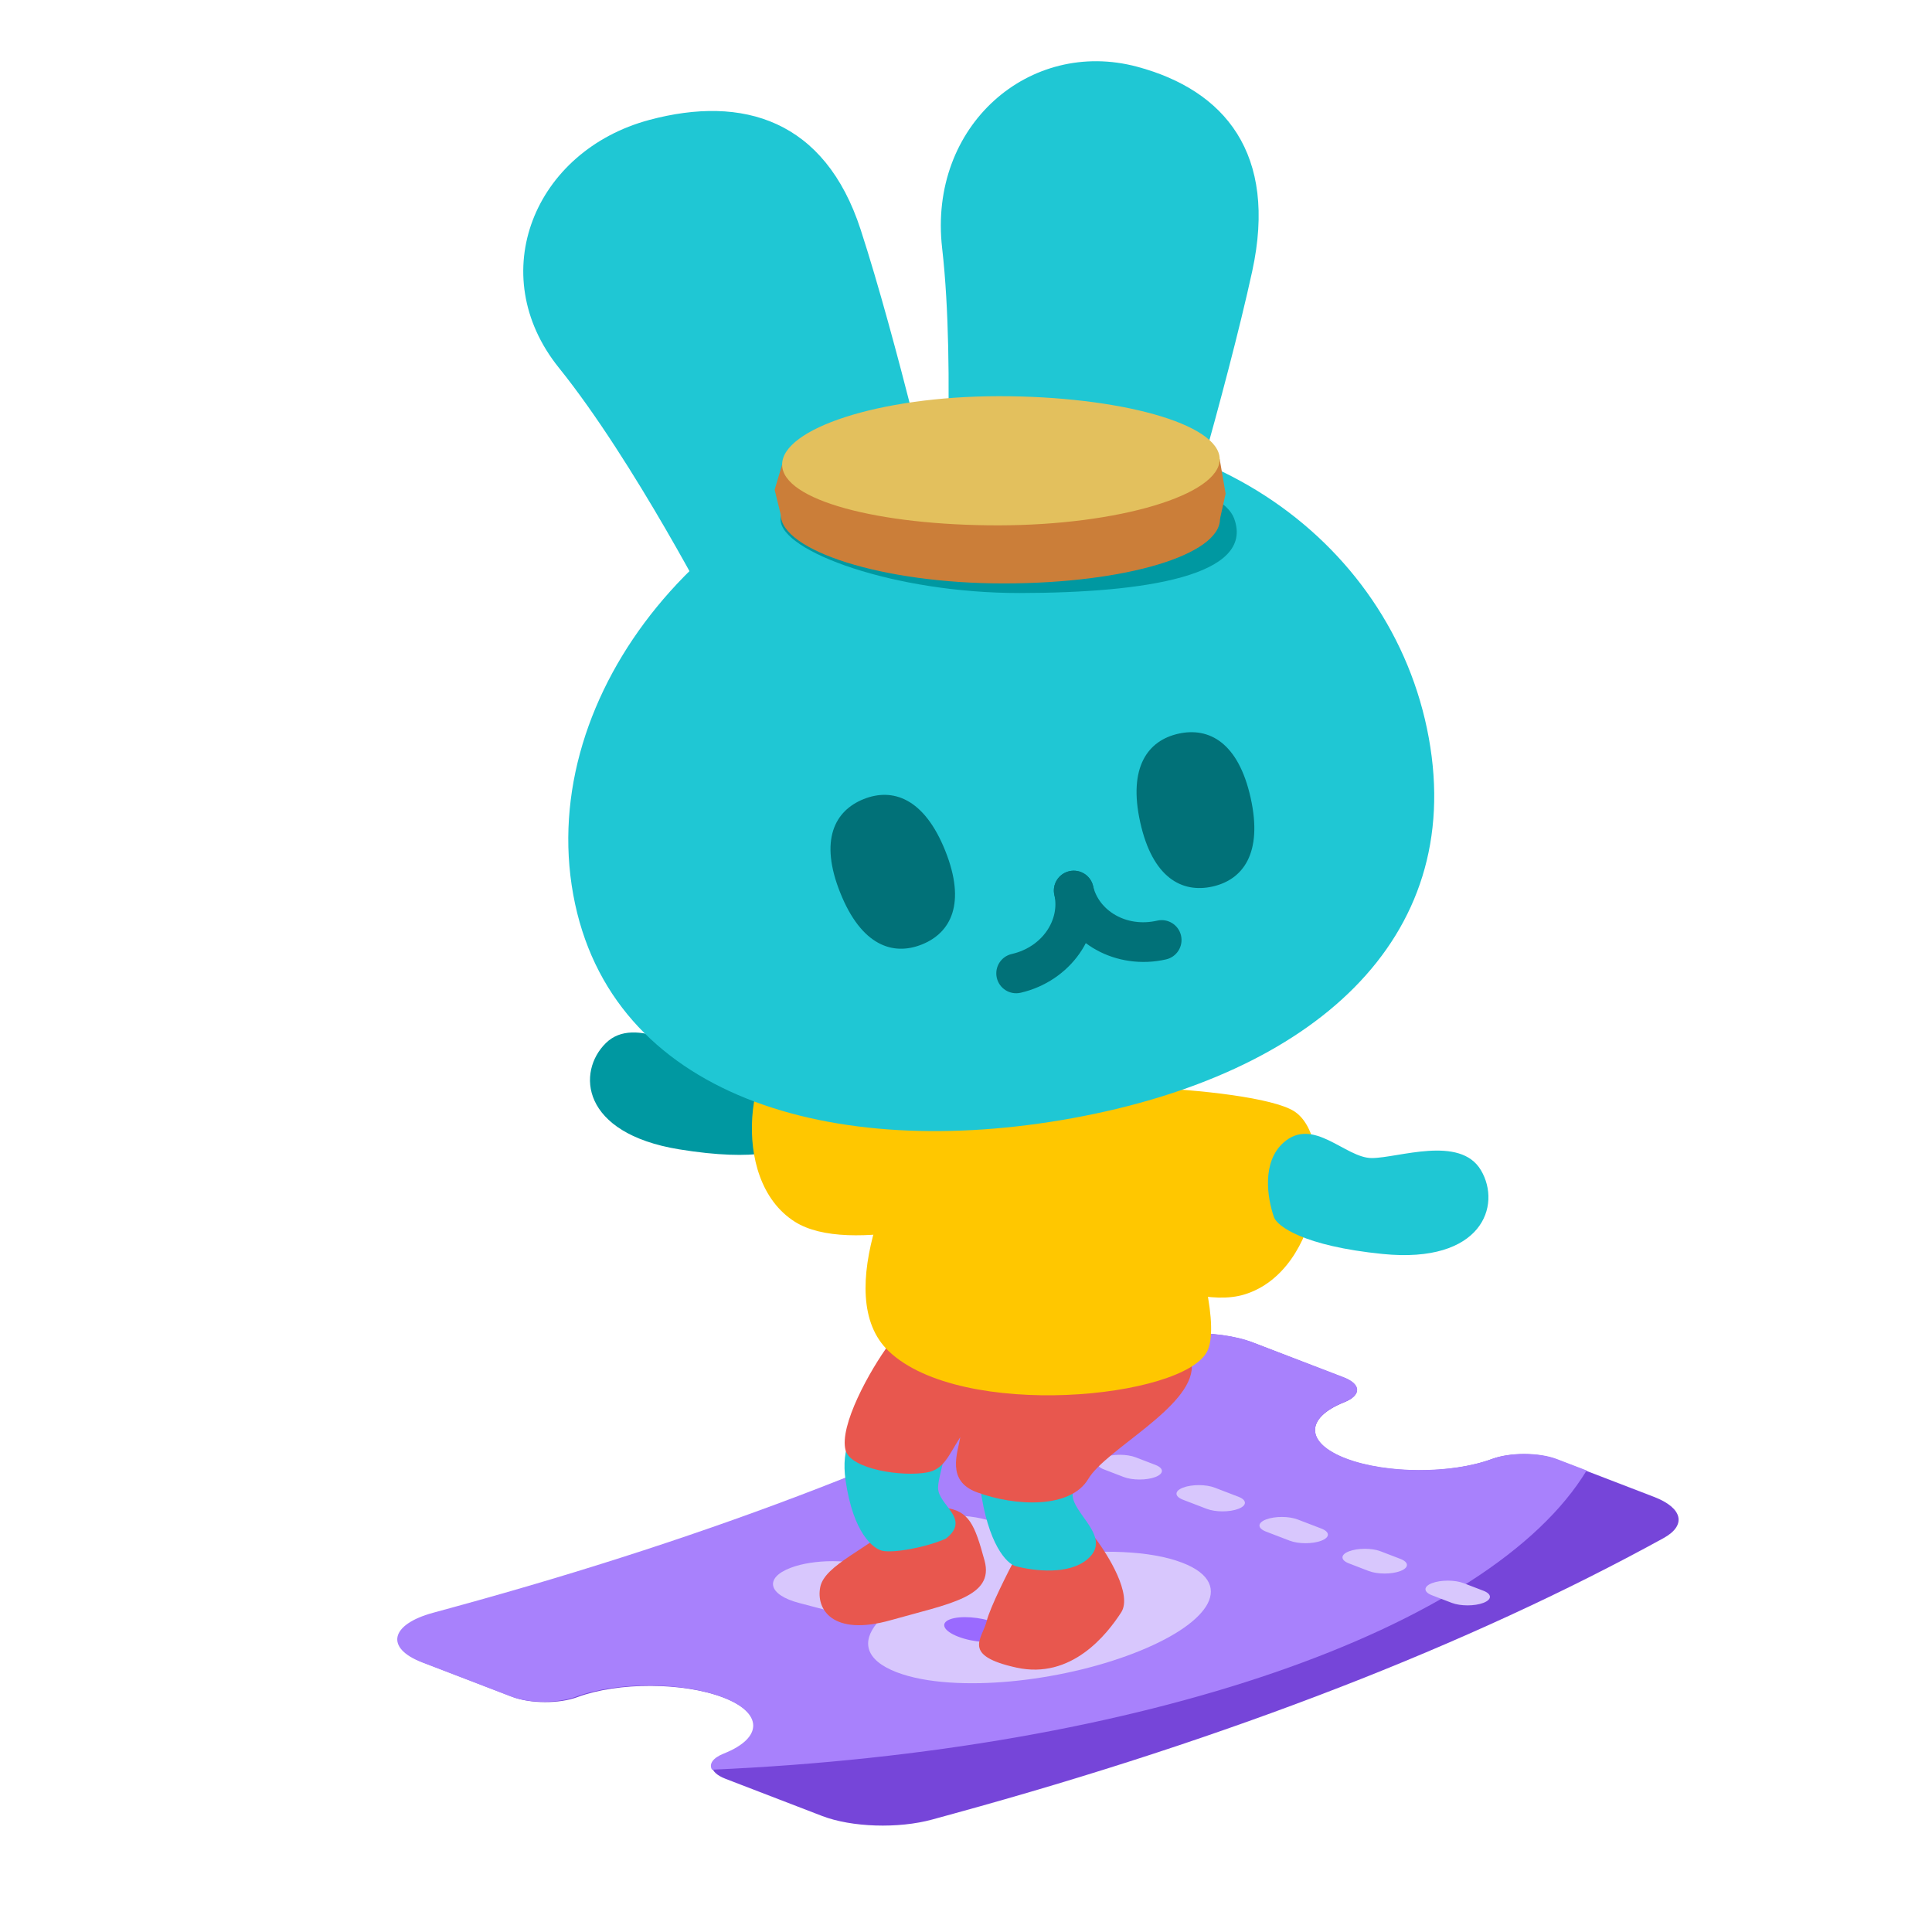
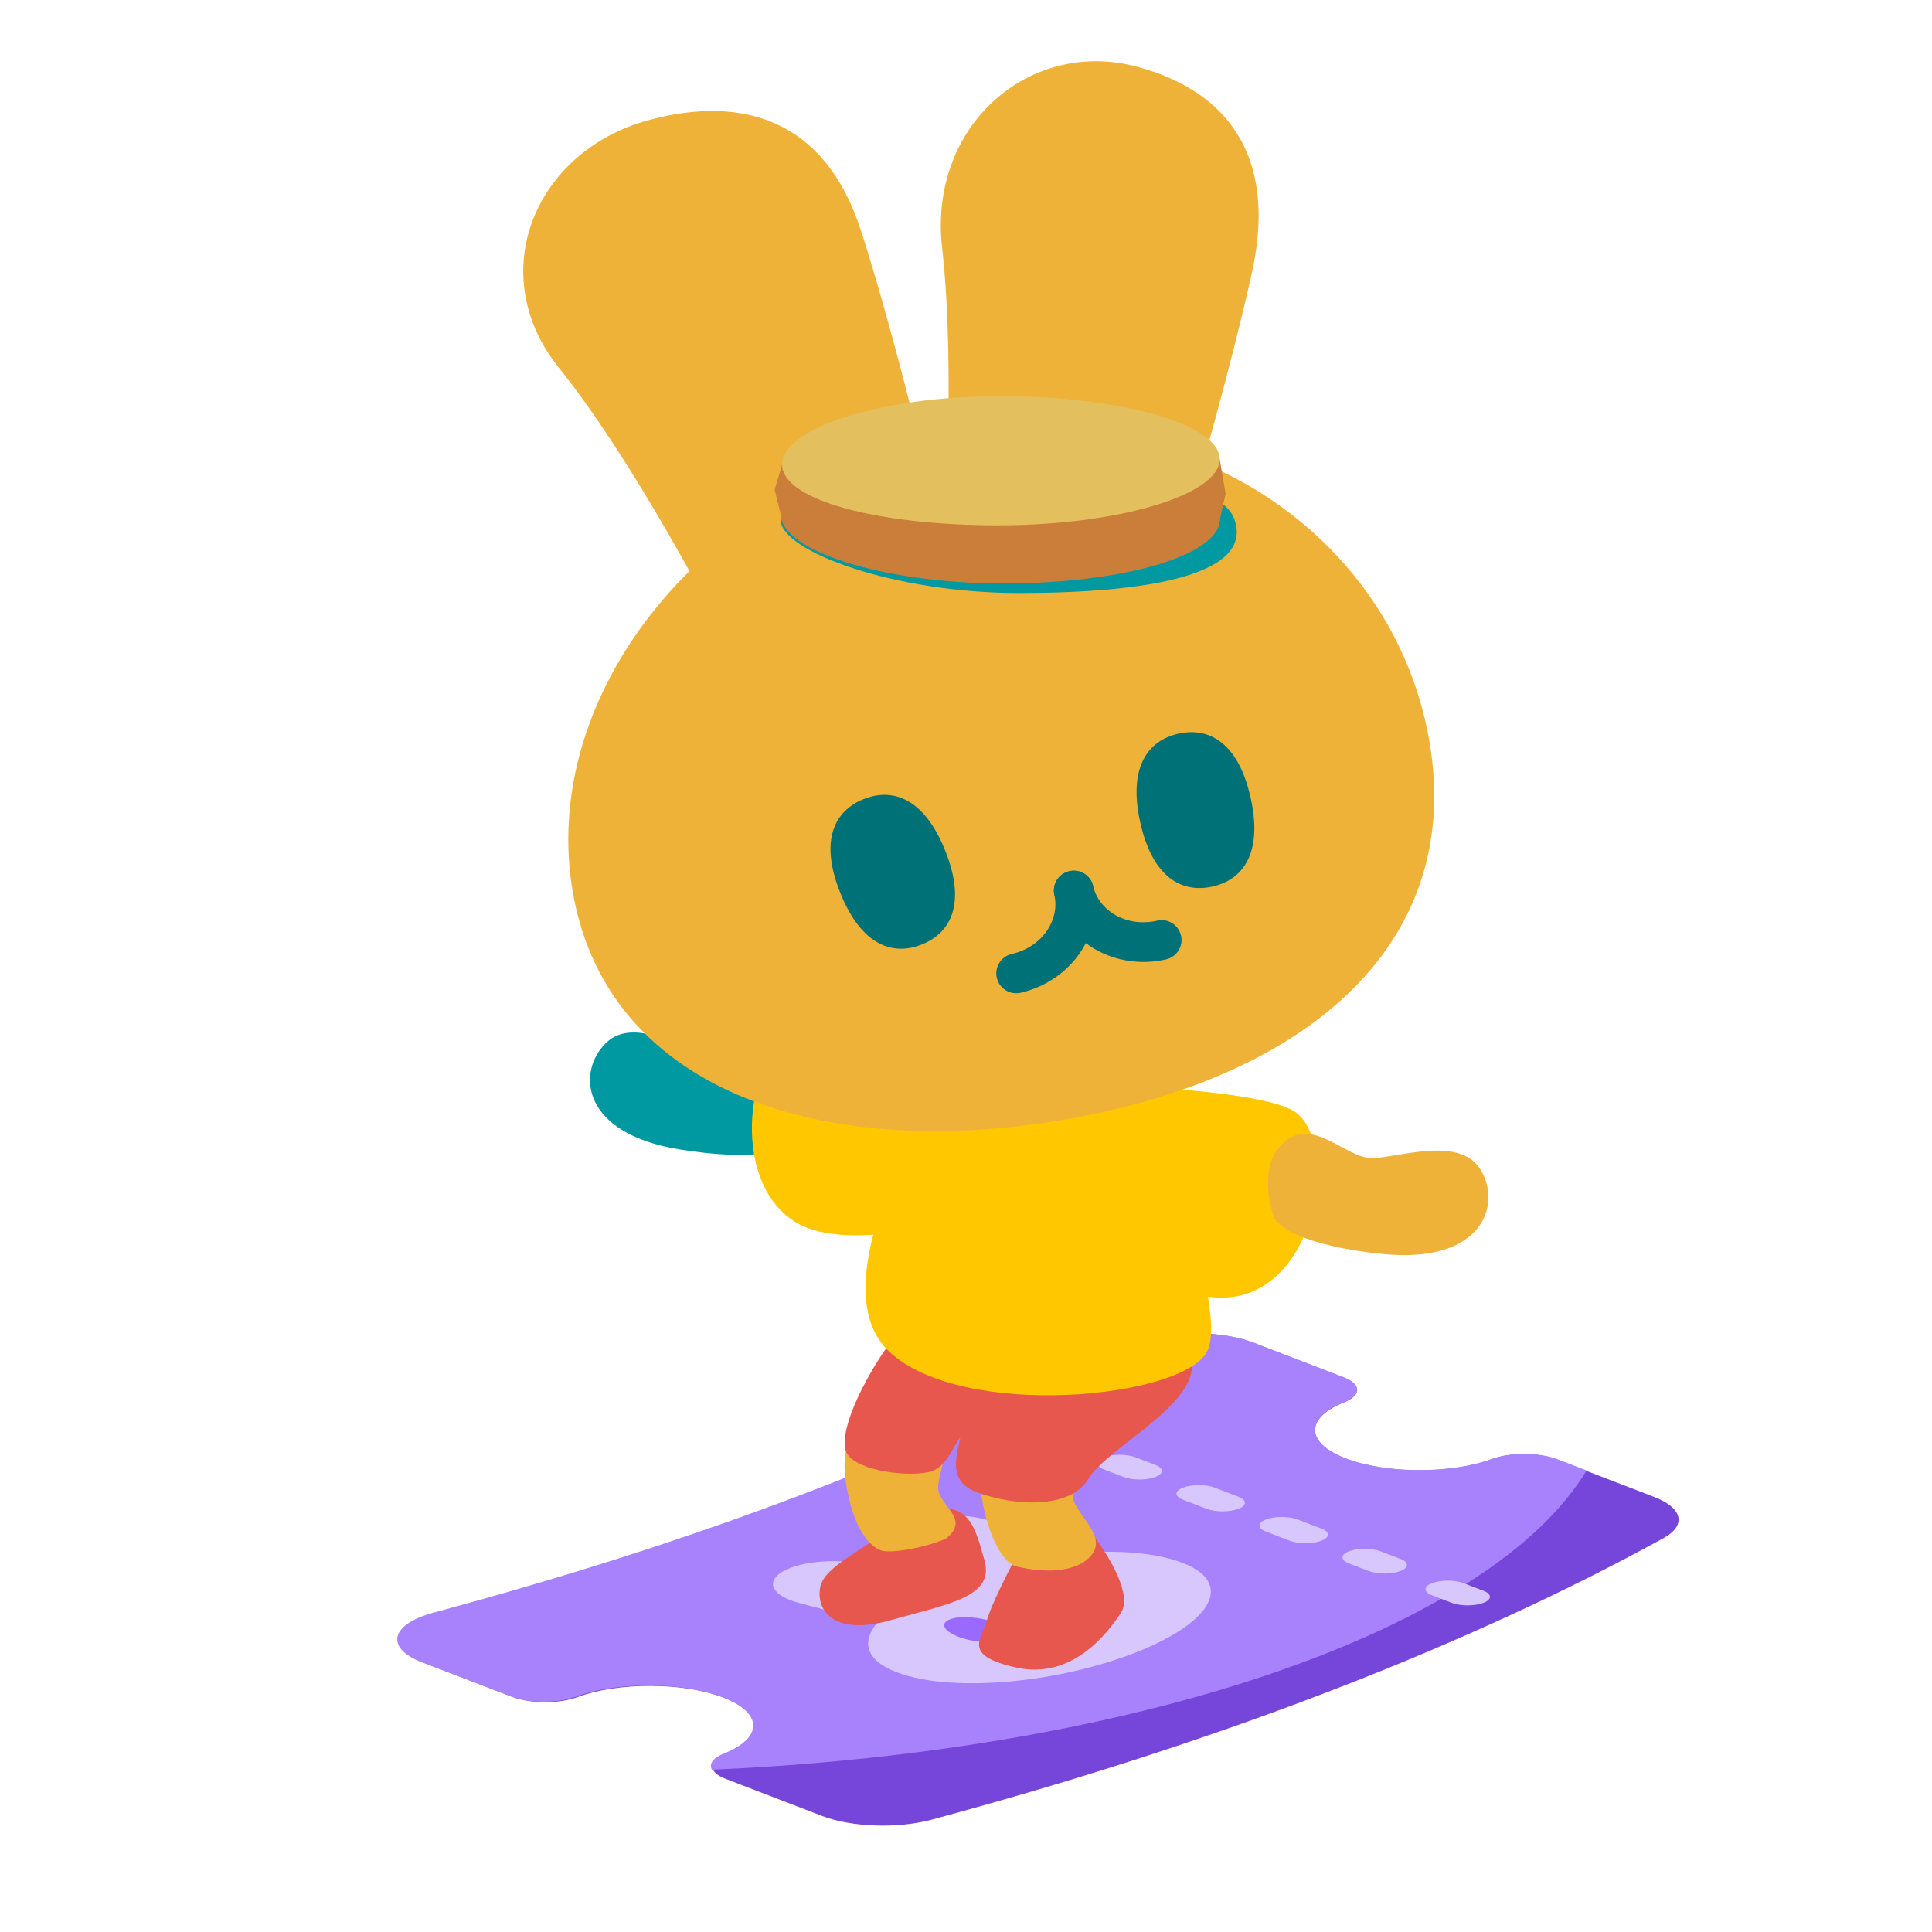
<svg xmlns="http://www.w3.org/2000/svg" width="192" height="192" fill="none" viewBox="0 0 192 192">
  <path fill="#7645D9" d="M72.11 176.779C70.34 176.098 70.315 174.997 72.054 174.304C75.976 172.742 75.933 170.251 71.924 168.709C67.915 167.167 61.441 167.15 57.379 168.659C55.579 169.328 52.716 169.318 50.946 168.637L42.13 165.245C38.447 163.829 38.955 161.478 43.195 160.315L45.326 159.73C71.21 152.629 93.752 143.879 111.982 133.858C114.916 132.246 120.925 132.043 124.543 133.435L133.516 136.887C135.284 137.567 135.312 138.667 133.579 139.36C129.671 140.922 129.72 143.409 133.724 144.949C137.728 146.49 144.191 146.508 148.253 145.005C150.055 144.338 152.912 144.349 154.68 145.029L164.381 148.761C167.235 149.859 167.629 151.588 165.314 152.86C146.026 163.462 122.175 172.719 94.789 180.233L92.66 180.818C89.273 181.747 84.636 181.598 81.695 180.467L72.11 176.779Z" />
  <path fill="#A881FC" fill-rule="evenodd" d="M70.756 175.87C70.434 175.311 70.827 174.703 71.938 174.262C75.868 172.7 75.825 170.211 71.808 168.67C67.79 167.128 61.302 167.112 57.233 168.62C55.428 169.288 52.56 169.279 50.786 168.598L41.951 165.208C38.261 163.792 38.77 161.443 43.019 160.281L45.154 159.696C71.092 152.599 93.682 143.854 111.95 133.84C114.89 132.228 120.911 132.026 124.537 133.417L133.529 136.867C135.3 137.547 135.328 138.645 133.592 139.338C129.676 140.9 129.725 143.385 133.737 144.924C137.749 146.464 144.226 146.482 148.297 144.98C150.102 144.314 152.965 144.324 154.737 145.004L157.68 146.133C148.115 161.91 113.479 173.995 70.756 175.87Z" clip-rule="evenodd" />
  <path fill="#D8C7FD" fill-rule="evenodd" d="M104.608 141.661L106.572 142.414C107.439 142.747 107.439 143.287 106.572 143.619C105.704 143.952 104.297 143.952 103.43 143.619L101.466 142.866C100.598 142.533 100.598 141.993 101.466 141.661C102.334 141.328 103.74 141.328 104.608 141.661Z" clip-rule="evenodd" />
  <path fill="#D8C7FD" fill-rule="evenodd" d="M112.856 144.825L114.819 145.579C115.687 145.911 115.687 146.451 114.819 146.784C113.952 147.117 112.545 147.117 111.677 146.784L109.714 146.031C108.846 145.698 108.846 145.158 109.714 144.825C110.581 144.492 111.988 144.492 112.856 144.825Z" clip-rule="evenodd" />
  <path fill="#D8C7FD" fill-rule="evenodd" d="M123.067 149.948C122.199 150.281 120.793 150.281 119.925 149.948L117.569 149.044C116.701 148.711 116.701 148.172 117.569 147.839C118.436 147.506 119.843 147.506 120.71 147.839L123.067 148.743C123.935 149.076 123.935 149.616 123.067 149.948Z" clip-rule="evenodd" />
  <path fill="#D8C7FD" fill-rule="evenodd" d="M131.315 153.113C130.447 153.446 129.04 153.446 128.173 153.113L125.816 152.209C124.949 151.876 124.949 151.336 125.816 151.003C126.684 150.67 128.091 150.67 128.958 151.003L131.315 151.907C132.182 152.24 132.182 152.78 131.315 153.113Z" clip-rule="evenodd" />
  <path fill="#D8C7FD" fill-rule="evenodd" d="M137.206 154.168L139.169 154.921C140.037 155.254 140.037 155.794 139.169 156.127C138.302 156.46 136.895 156.46 136.027 156.127L134.064 155.373C133.196 155.04 133.196 154.501 134.064 154.168C134.931 153.835 136.338 153.835 137.206 154.168Z" clip-rule="evenodd" />
  <path fill="#D8C7FD" fill-rule="evenodd" d="M145.453 157.332L147.417 158.086C148.285 158.419 148.285 158.958 147.417 159.291C146.549 159.624 145.143 159.624 144.275 159.291L142.311 158.538C141.444 158.205 141.444 157.665 142.311 157.332C143.179 156.999 144.586 156.999 145.453 157.332Z" clip-rule="evenodd" />
  <path fill="#D8C7FD" fill-rule="evenodd" d="M90.394 154.487C88.08 153.599 88.08 152.159 90.394 151.271C93.017 150.265 97.377 150.42 99.473 151.594L104.753 154.55C109.36 153.982 114.25 154.058 117.491 155.301C120.403 156.419 120.845 158.066 119.858 159.635C118.859 161.222 116.334 162.894 112.621 164.319C108.909 165.744 104.551 166.712 100.414 167.096C96.323 167.474 92.031 167.305 89.118 166.187C85.896 164.951 85.684 163.089 87.133 161.331L79.397 159.297C76.337 158.493 75.934 156.82 78.556 155.813C80.871 154.925 84.623 154.925 86.937 155.813L92.298 157.87C92.829 157.632 93.392 157.397 93.987 157.169C94.562 156.949 95.15 156.74 95.751 156.542L90.394 154.487Z" clip-rule="evenodd" />
  <path fill="#9A6AFF" d="M98.9 161.249C100.372 161.813 100.745 162.586 99.733 162.974C98.721 163.363 96.708 163.22 95.236 162.655C93.764 162.09 93.391 161.317 94.403 160.929C95.415 160.541 97.428 160.684 98.9 161.249Z" />
  <path fill="#9A6AFF" d="M108.562 157.542C110.034 158.107 110.407 158.879 109.395 159.267C108.383 159.656 106.369 159.513 104.897 158.948C103.425 158.383 103.052 157.61 104.064 157.222C105.076 156.834 107.09 156.977 108.562 157.542Z" />
  <path fill="#E8574E" d="M111.419 160.243C112.558 158.49 110.14 154.544 108.788 152.791L101.007 154.654C100.167 156.225 98.399 159.717 98.049 161.12C97.61 162.873 95.528 164.517 101.007 165.723C106.487 166.928 109.994 162.435 111.419 160.243Z" />
  <path fill="#E8574E" d="M81.515 157.723C81.953 155.531 86.118 153.996 89.844 150.818C90.392 150.38 91.97 149.569 93.899 149.832C96.31 150.161 96.858 151.476 97.844 155.092C98.831 158.709 94.337 159.367 88.529 161.01C82.72 162.654 81.077 159.914 81.515 157.723Z" />
-   <path fill="#1FC7D4" d="M93.224 147.851C93.224 149.614 96.544 150.917 94.008 152.901C92.062 153.777 88.748 154.377 87.652 154.106C86.792 153.894 84.794 152.405 84.033 147.116C83.082 140.505 88.681 139.183 92.062 140.579C95.442 141.974 93.224 146.088 93.224 147.851Z" />
-   <path fill="#1FC7D4" d="M106.594 148.547C106.594 150.468 110.609 152.789 108.073 154.95C106.214 156.534 102.794 156.133 100.934 155.645C100.074 155.413 98.164 153.509 97.403 147.747C96.453 140.544 102.052 139.103 105.432 140.624C108.813 142.144 106.594 146.626 106.594 148.547Z" />
+   <path fill="#efb239" d="M93.224 147.851C93.224 149.614 96.544 150.917 94.008 152.901C92.062 153.777 88.748 154.377 87.652 154.106C86.792 153.894 84.794 152.405 84.033 147.116C83.082 140.505 88.681 139.183 92.062 140.579C95.442 141.974 93.224 146.088 93.224 147.851Z" />
+   <path fill="#efb239" d="M106.594 148.547C106.594 150.468 110.609 152.789 108.073 154.95C106.214 156.534 102.794 156.133 100.934 155.645C100.074 155.413 98.164 153.509 97.403 147.747C96.453 140.544 102.052 139.103 105.432 140.624C108.813 142.144 106.594 146.626 106.594 148.547Z" />
  <path fill="#E8574E" d="M84.035 144.133C83.378 141.722 86.41 136.206 88.419 133.503C98.246 132.955 118.447 129.338 118.447 135.804C118.447 139.872 109.899 144.024 108.146 146.983C106.392 149.942 100.913 149.722 97.077 148.298C94.008 147.158 95.177 144.389 95.433 142.818C94.243 144.669 93.815 146.011 92.145 146.325C89.663 146.792 84.548 146.012 84.035 144.133Z" />
  <path fill="#FFC700" d="M88.31 134.27C82.523 128.747 89.04 115.237 93.022 109.173C96.931 108.333 105.625 106.653 109.132 106.653C113.516 106.653 122.283 129.557 119.982 134.27C117.68 138.982 95.543 141.174 88.31 134.27Z" />
  <path fill="#FFC700" d="M123.669 128.643C117.44 130.546 105.397 123.297 100.154 119.434C99.946 116.965 99.665 111.523 100.206 109.503C100.882 106.978 124.36 107.857 128.556 110.402C132.753 112.947 131.454 126.264 123.669 128.643Z" />
-   <path fill="#1FC7D4" d="M136.322 115.086C133.692 115.086 130.514 110.921 127.555 113.551C125.385 115.48 125.934 119.028 126.604 120.958C126.921 121.85 129.527 123.831 137.418 124.62C147.281 125.607 149.254 119.798 147.172 116.291C145.09 112.784 138.952 115.086 136.322 115.086Z" />
+   <path fill="#efb239" d="M136.322 115.086C133.692 115.086 130.514 110.921 127.555 113.551C125.385 115.48 125.934 119.028 126.604 120.958C126.921 121.85 129.527 123.831 137.418 124.62C147.281 125.607 149.254 119.798 147.172 116.291C145.09 112.784 138.952 115.086 136.322 115.086Z" />
  <path fill="#0098A1" d="M71.012 105.293C73.552 105.973 77.7 102.773 79.878 106.08C81.474 108.504 80.025 111.79 78.879 113.48C78.342 114.259 75.312 115.499 67.486 114.219C57.703 112.619 57.301 106.498 60.22 103.649C63.139 100.801 68.471 104.612 71.012 105.293Z" />
  <path fill="#FFC700" d="M78.993 121.417C84.363 124.814 97.498 120.988 103.394 118.65C104.211 116.354 105.844 111.25 105.844 109.19C105.844 106.617 83.575 101.469 78.993 102.82C74.411 104.171 72.28 117.17 78.993 121.417Z" />
-   <path fill="#1FC7D4" d="M55.542 36.549C48.053 27.247 53.098 14.981 64.531 11.918C73.847 9.421 81.98 11.921 85.528 22.81C89.077 33.7 93.373 52.087 93.373 52.087C94.976 58.069 90.968 64.34 84.422 66.094C79.271 67.474 73.896 65.656 71.121 61.596C71.121 61.596 63.03 45.852 55.542 36.549Z" />
-   <path fill="#1FC7D4" d="M93.628 24.655C92.23 12.466 102.337 3.772 113.011 6.632C121.708 8.963 126.987 15.265 124.444 26.953C121.901 38.642 116.249 57.539 116.249 57.539C114.574 63.788 108.263 67.526 102.151 65.889C97.343 64.6 93.935 60.283 93.721 55.208C93.721 55.208 95.026 36.845 93.628 24.655Z" />
-   <path fill="#1FC7D4" d="M141.993 73.337C145.64 93.399 130.444 106.784 106.56 111.125C82.676 115.467 60.613 108.961 56.966 88.899C53.319 68.837 70.38 47.827 94.264 43.485C118.148 39.144 138.346 53.275 141.993 73.337Z" />
+   <path fill="#efb239" d="M55.542 36.549C48.053 27.247 53.098 14.981 64.531 11.918C73.847 9.421 81.98 11.921 85.528 22.81C89.077 33.7 93.373 52.087 93.373 52.087C94.976 58.069 90.968 64.34 84.422 66.094C79.271 67.474 73.896 65.656 71.121 61.596C71.121 61.596 63.03 45.852 55.542 36.549Z" />
+   <path fill="#efb239" d="M93.628 24.655C92.23 12.466 102.337 3.772 113.011 6.632C121.708 8.963 126.987 15.265 124.444 26.953C121.901 38.642 116.249 57.539 116.249 57.539C114.574 63.788 108.263 67.526 102.151 65.889C97.343 64.6 93.935 60.283 93.721 55.208C93.721 55.208 95.026 36.845 93.628 24.655Z" />
+   <path fill="#efb239" d="M141.993 73.337C145.64 93.399 130.444 106.784 106.56 111.125C82.676 115.467 60.613 108.961 56.966 88.899C53.319 68.837 70.38 47.827 94.264 43.485C118.148 39.144 138.346 53.275 141.993 73.337Z" />
  <path fill="#017178" fill-rule="evenodd" d="M106.266 86.579C107.33 86.335 108.39 86.999 108.634 88.063C109.749 92.924 106.307 97.54 101.428 98.659C100.365 98.903 99.305 98.239 99.061 97.175C98.817 96.112 99.481 95.052 100.545 94.808C103.651 94.096 105.332 91.343 104.782 88.946C104.539 87.882 105.203 86.823 106.266 86.579Z" clip-rule="evenodd" />
  <path fill="#017178" fill-rule="evenodd" d="M106.267 86.579C107.33 86.335 108.39 86.999 108.634 88.062C109.184 90.46 111.897 92.204 115.002 91.492C116.066 91.248 117.126 91.913 117.369 92.976C117.613 94.04 116.949 95.099 115.885 95.343C111.007 96.462 105.897 93.807 104.783 88.946C104.539 87.882 105.203 86.823 106.267 86.579Z" clip-rule="evenodd" />
  <path fill="#017178" d="M93.939 84.549C96.035 89.787 94.494 92.709 91.612 93.862C88.731 95.015 85.6 93.963 83.504 88.726C81.407 83.488 82.948 80.567 85.83 79.413C88.711 78.26 91.842 79.312 93.939 84.549Z" />
  <path fill="#017178" d="M124.288 79.289C125.513 84.796 123.522 87.431 120.492 88.105C117.462 88.779 114.542 87.237 113.316 81.73C112.091 76.223 114.082 73.588 117.112 72.913C120.142 72.239 123.063 73.782 124.288 79.289Z" />
  <path fill="#0098A1" d="M122.647 51.529C124.747 57.212 113.819 58.919 101.35 58.934C88.88 58.948 77.58 54.795 77.576 51.639C77.572 48.483 87.862 46.309 100.332 46.294C112.802 46.28 121.481 48.371 122.647 51.529Z" />
  <path fill="#CB7E39" d="M121.243 51.574C121.247 55.118 111.959 57.967 99.798 57.981C87.637 57.996 77.594 54.689 77.59 51.145C77.586 47.6 87.621 45.161 99.783 45.146C111.944 45.132 121.238 48.029 121.243 51.574Z" />
  <path fill="#CB7E39" d="M121.213 45.636L77.726 46.169L76.983 48.666L77.59 51.145L121.242 51.574L121.8 49.058L121.213 45.636Z" />
  <path fill="#E3C05D" d="M121.213 45.636C121.217 49.181 111.167 52.194 99.241 52.209C87.316 52.223 77.73 49.713 77.726 46.169C77.722 42.625 87.301 39.388 99.226 39.373C111.152 39.359 121.209 42.092 121.213 45.636Z" />
</svg>
